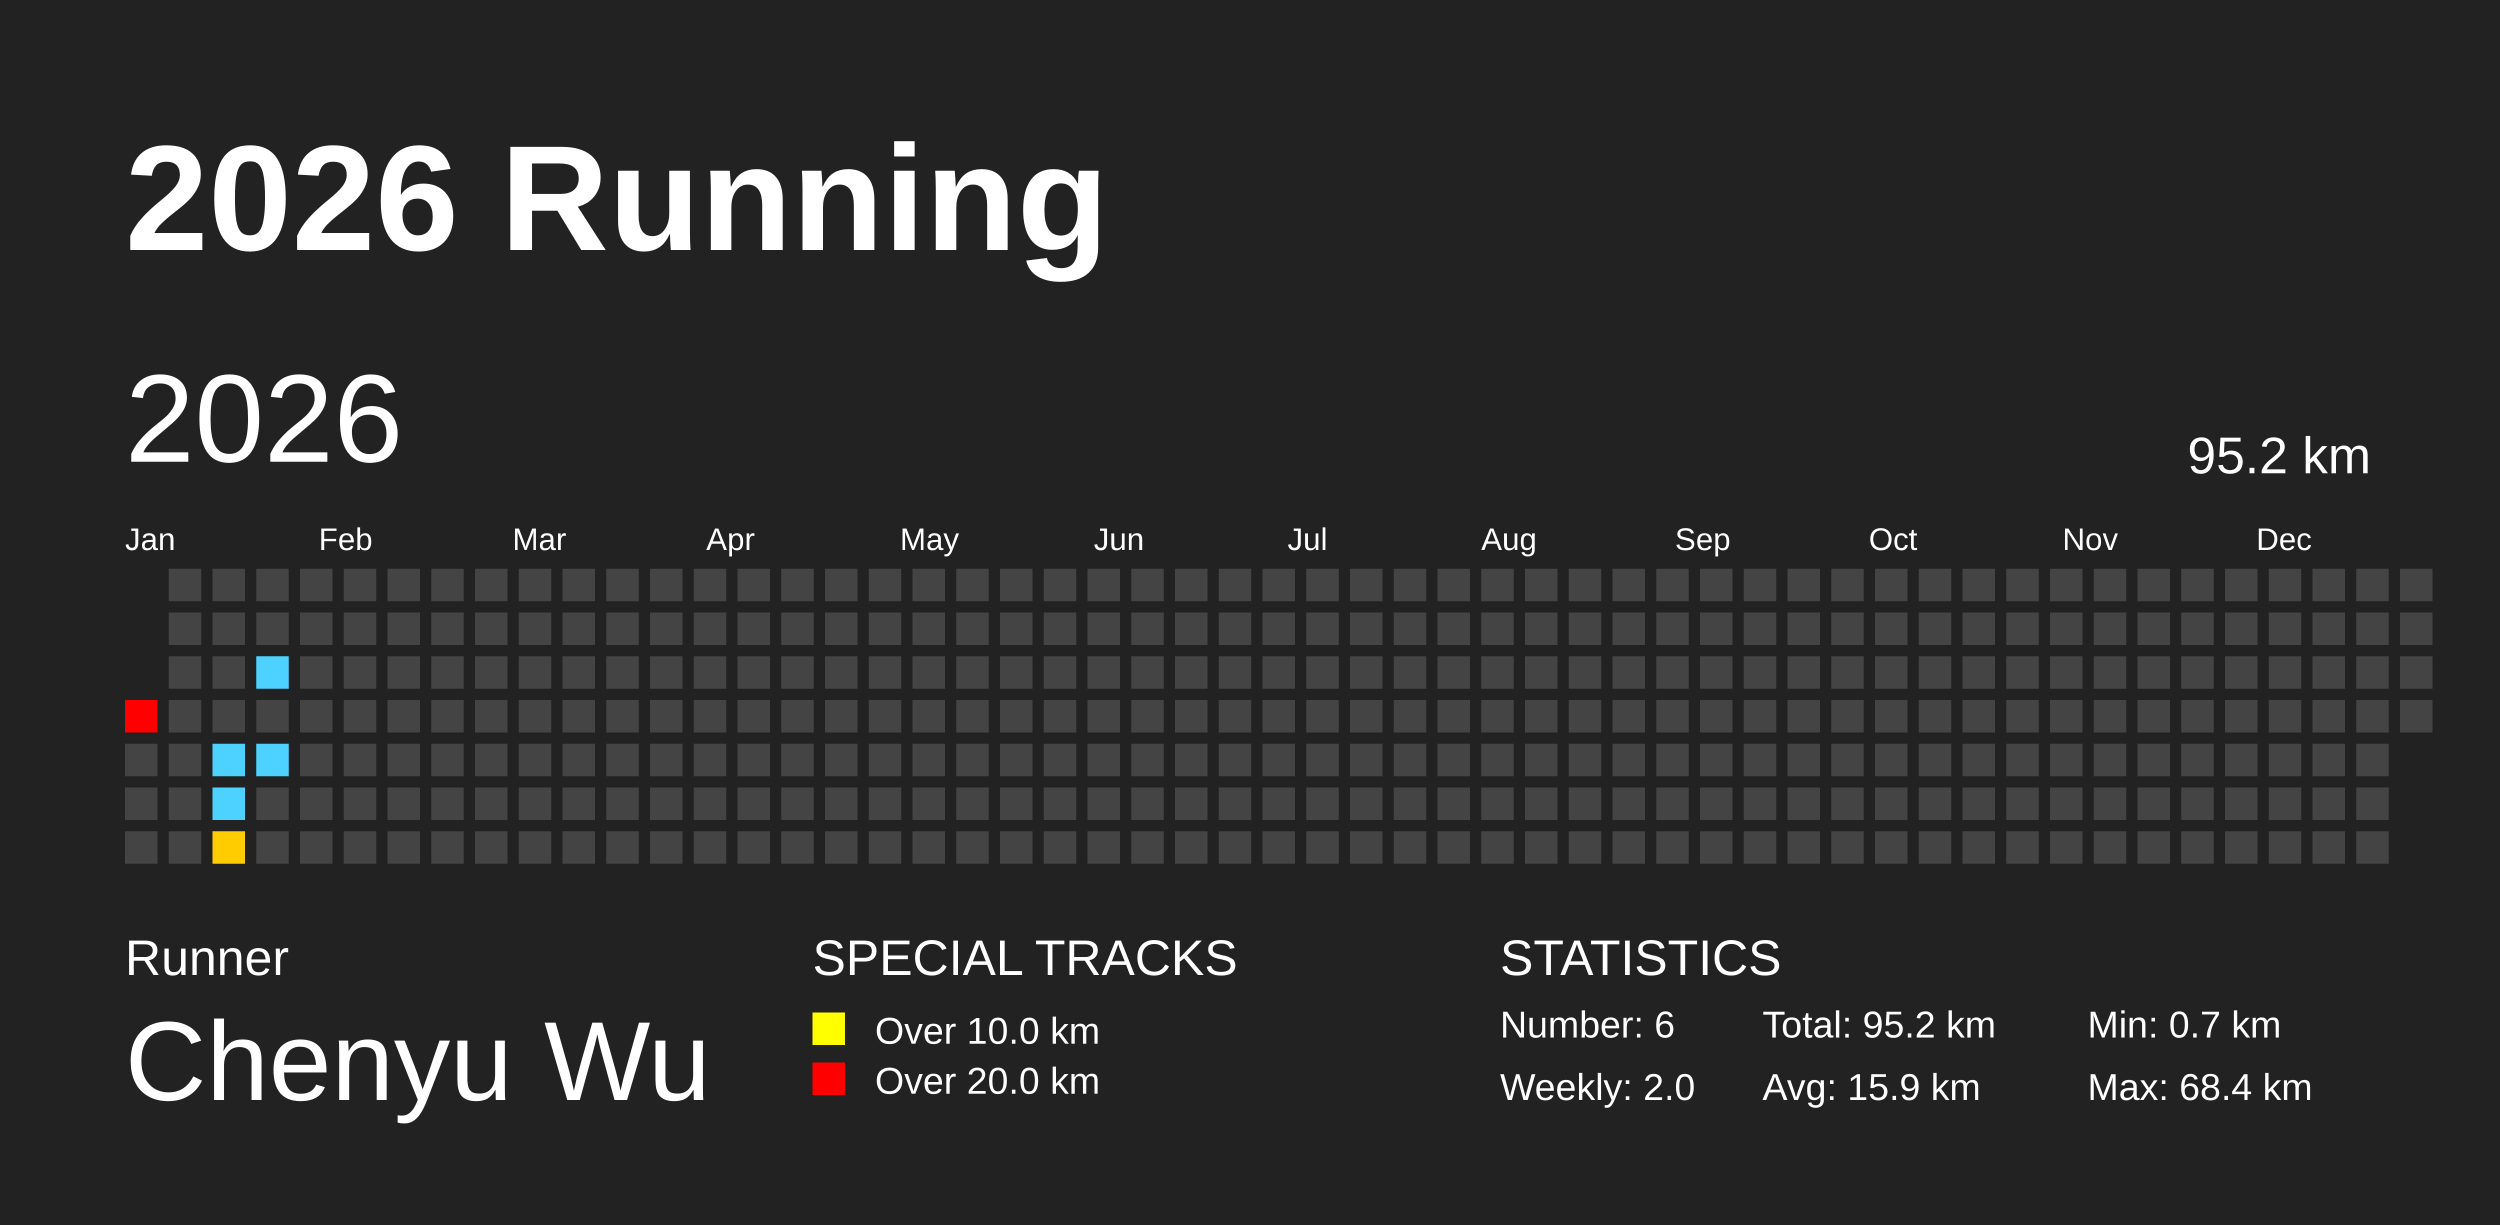
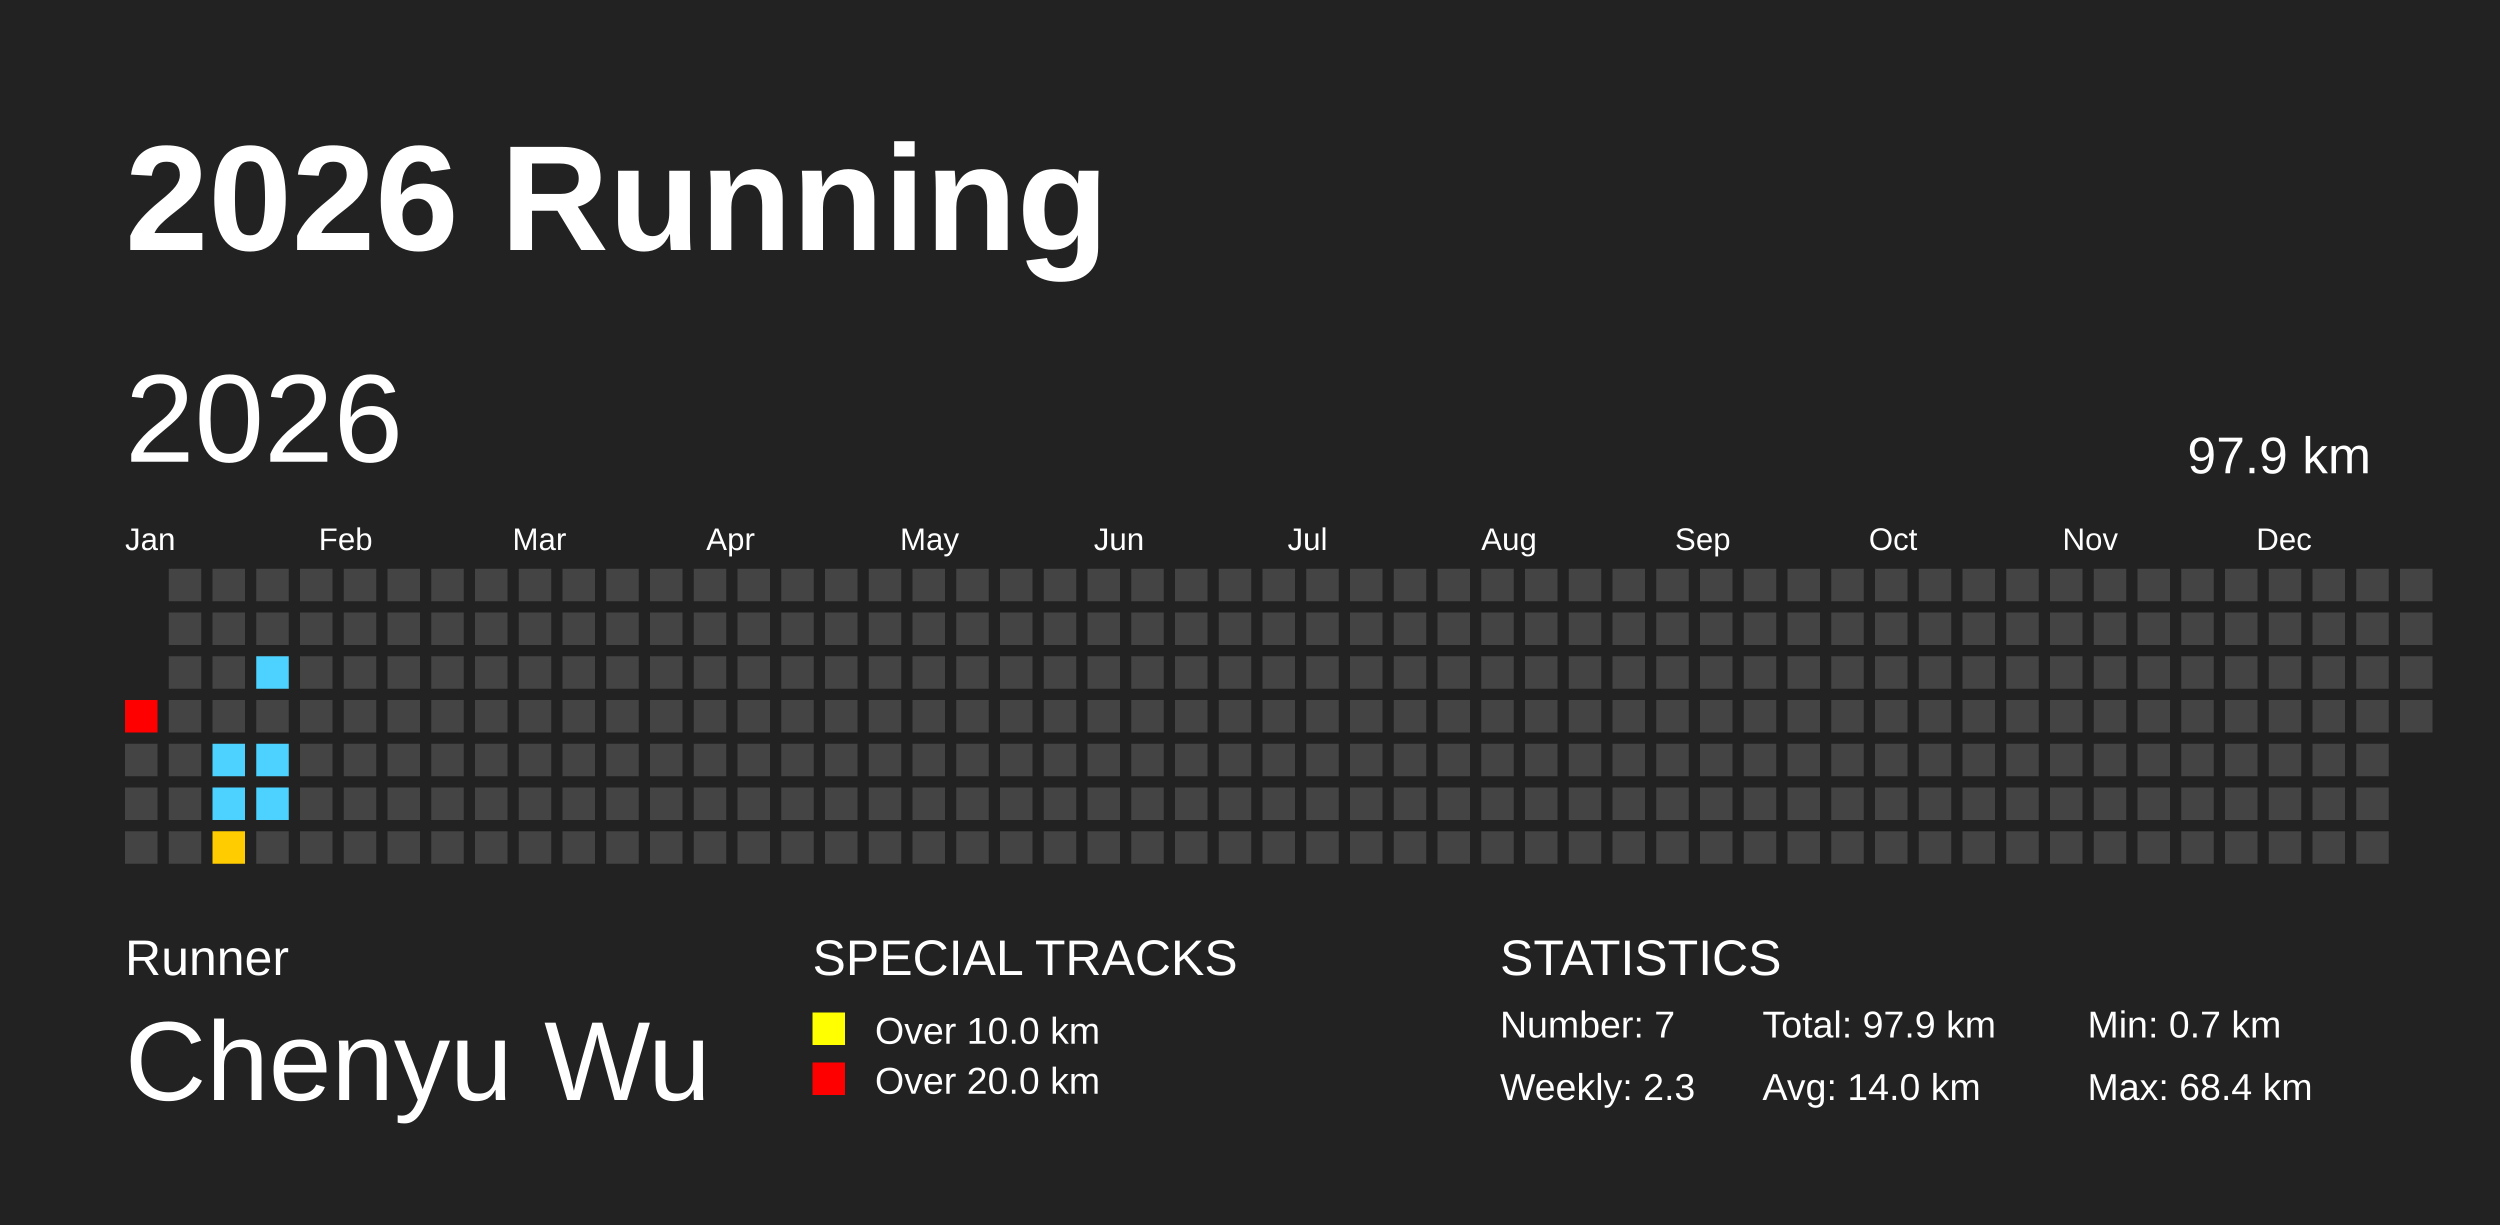
<svg xmlns="http://www.w3.org/2000/svg" baseProfile="full" height="98mm" version="1.1" viewBox="0,0,200,98" width="200mm">
  <defs />
  <rect fill="#222222" height="98" width="200" x="0" y="0" />
  <text fill="#FFFFFF" style="font-size:12px; font-family:Arial; font-weight:bold;" x="10" y="20">2026 Running</text>
  <text fill="#FFFFFF" style="font-size:4px; font-family:Arial" x="10" y="78">Runner</text>
  <text fill="#FFFFFF" style="font-size:9px; font-family:Arial" x="10" y="88">Chenyu Wu</text>
  <text fill="#FFFFFF" style="font-size:4px; font-family:Arial" x="65" y="78">SPECIAL TRACKS</text>
  <rect fill="yellow" height="2.6" width="2.6" x="65" y="81" />
  <text fill="#FFFFFF" style="font-size:3px; font-family:Arial" x="70" y="83.5">Over 10.0 km</text>
  <rect fill="red" height="2.6" width="2.6" x="65" y="85" />
  <text fill="#FFFFFF" style="font-size:3px; font-family:Arial" x="70" y="87.5">Over 20.0 km</text>
  <text fill="#FFFFFF" style="font-size:4px; font-family:Arial" x="120" y="78">STATISTICS</text>
-   <text fill="#FFFFFF" style="font-size:3px; font-family:Arial" x="120" y="83">Number: 6</text>
-   <text fill="#FFFFFF" style="font-size:3px; font-family:Arial" x="120" y="88">Weekly: 2.0</text>
-   <text fill="#FFFFFF" style="font-size:3px; font-family:Arial" x="141" y="83">Total: 95.2 km</text>
-   <text fill="#FFFFFF" style="font-size:3px; font-family:Arial" x="141" y="88">Avg: 15.9 km</text>
+   <text fill="#FFFFFF" style="font-size:3px; font-family:Arial" x="120" y="83">Number: 7</text>
+   <text fill="#FFFFFF" style="font-size:3px; font-family:Arial" x="120" y="88">Weekly: 2.3</text>
+   <text fill="#FFFFFF" style="font-size:3px; font-family:Arial" x="141" y="83">Total: 97.9 km</text>
+   <text fill="#FFFFFF" style="font-size:3px; font-family:Arial" x="141" y="88">Avg: 14.0 km</text>
  <text fill="#FFFFFF" style="font-size:3px; font-family:Arial" x="167" y="83">Min: 0.7 km</text>
  <text fill="#FFFFFF" style="font-size:3px; font-family:Arial" x="167" y="88">Max: 68.4 km</text>
  <text dominant-baseline="hanging" fill="#FFFFFF" style="font-size:10.0px; font-family:Arial;" x="10" y="30">2026</text>
-   <text dominant-baseline="hanging" fill="#FFFFFF" style="font-size:4.125px; font-family:Arial;" x="175" y="35">95.2 km</text>
+   <text dominant-baseline="hanging" fill="#FFFFFF" style="font-size:4.125px; font-family:Arial;" x="175" y="35">97.9 km</text>
  <text fill="#FFFFFF" style="font-size:2.5px; font-family:Arial" x="10.0" y="44">Jan</text>
  <text fill="#FFFFFF" style="font-size:2.5px; font-family:Arial" x="25.5" y="44">Feb</text>
  <text fill="#FFFFFF" style="font-size:2.5px; font-family:Arial" x="41.0" y="44">Mar</text>
  <text fill="#FFFFFF" style="font-size:2.5px; font-family:Arial" x="56.5" y="44">Apr</text>
  <text fill="#FFFFFF" style="font-size:2.5px; font-family:Arial" x="72.0" y="44">May</text>
  <text fill="#FFFFFF" style="font-size:2.5px; font-family:Arial" x="87.5" y="44">Jun</text>
  <text fill="#FFFFFF" style="font-size:2.5px; font-family:Arial" x="103.0" y="44">Jul</text>
  <text fill="#FFFFFF" style="font-size:2.5px; font-family:Arial" x="118.5" y="44">Aug</text>
  <text fill="#FFFFFF" style="font-size:2.5px; font-family:Arial" x="134.0" y="44">Sep</text>
  <text fill="#FFFFFF" style="font-size:2.5px; font-family:Arial" x="149.5" y="44">Oct</text>
  <text fill="#FFFFFF" style="font-size:2.5px; font-family:Arial" x="165.0" y="44">Nov</text>
  <text fill="#FFFFFF" style="font-size:2.5px; font-family:Arial" x="180.5" y="44">Dec</text>
  <rect fill="red" height="2.6" width="2.6" x="10.0" y="56.0" />
  <rect fill="#444444" height="2.6" width="2.6" x="10.0" y="59.5" />
  <rect fill="#444444" height="2.6" width="2.6" x="10.0" y="63.0" />
  <rect fill="#444444" height="2.6" width="2.6" x="10.0" y="66.5" />
  <rect fill="#444444" height="2.6" width="2.6" x="13.5" y="45.5" />
  <rect fill="#444444" height="2.6" width="2.6" x="13.5" y="49.0" />
  <rect fill="#444444" height="2.6" width="2.6" x="13.5" y="52.5" />
  <rect fill="#444444" height="2.6" width="2.6" x="13.5" y="56.0" />
  <rect fill="#444444" height="2.6" width="2.6" x="13.5" y="59.5" />
  <rect fill="#444444" height="2.6" width="2.6" x="13.5" y="63.0" />
  <rect fill="#444444" height="2.6" width="2.6" x="13.5" y="66.5" />
  <rect fill="#444444" height="2.6" width="2.6" x="17.0" y="45.5" />
  <rect fill="#444444" height="2.6" width="2.6" x="17.0" y="49.0" />
  <rect fill="#444444" height="2.6" width="2.6" x="17.0" y="52.5" />
  <rect fill="#444444" height="2.6" width="2.6" x="17.0" y="56.0" />
  <rect fill="#4dd2ff" height="2.6" width="2.6" x="17.0" y="59.5" />
  <rect fill="#4dd2ff" height="2.6" width="2.6" x="17.0" y="63.0" />
  <rect fill="#ffcc00" height="2.6" width="2.6" x="17.0" y="66.5" />
  <rect fill="#444444" height="2.6" width="2.6" x="20.5" y="45.5" />
  <rect fill="#444444" height="2.6" width="2.6" x="20.5" y="49.0" />
  <rect fill="#4dd2ff" height="2.6" width="2.6" x="20.5" y="52.5" />
  <rect fill="#444444" height="2.6" width="2.6" x="20.5" y="56.0" />
  <rect fill="#4dd2ff" height="2.6" width="2.6" x="20.5" y="59.5" />
-   <rect fill="#444444" height="2.6" width="2.6" x="20.5" y="63.0" />
+   <rect fill="#4dd2ff" height="2.6" width="2.6" x="20.5" y="63.0" />
  <rect fill="#444444" height="2.6" width="2.6" x="20.5" y="66.5" />
  <rect fill="#444444" height="2.6" width="2.6" x="24.0" y="45.5" />
  <rect fill="#444444" height="2.6" width="2.6" x="24.0" y="49.0" />
  <rect fill="#444444" height="2.6" width="2.6" x="24.0" y="52.5" />
  <rect fill="#444444" height="2.6" width="2.6" x="24.0" y="56.0" />
  <rect fill="#444444" height="2.6" width="2.6" x="24.0" y="59.5" />
  <rect fill="#444444" height="2.6" width="2.6" x="24.0" y="63.0" />
  <rect fill="#444444" height="2.6" width="2.6" x="24.0" y="66.5" />
  <rect fill="#444444" height="2.6" width="2.6" x="27.5" y="45.5" />
  <rect fill="#444444" height="2.6" width="2.6" x="27.5" y="49.0" />
  <rect fill="#444444" height="2.6" width="2.6" x="27.5" y="52.5" />
  <rect fill="#444444" height="2.6" width="2.6" x="27.5" y="56.0" />
  <rect fill="#444444" height="2.6" width="2.6" x="27.5" y="59.5" />
  <rect fill="#444444" height="2.6" width="2.6" x="27.5" y="63.0" />
  <rect fill="#444444" height="2.6" width="2.6" x="27.5" y="66.5" />
  <rect fill="#444444" height="2.6" width="2.6" x="31.0" y="45.5" />
  <rect fill="#444444" height="2.6" width="2.6" x="31.0" y="49.0" />
  <rect fill="#444444" height="2.6" width="2.6" x="31.0" y="52.5" />
  <rect fill="#444444" height="2.6" width="2.6" x="31.0" y="56.0" />
  <rect fill="#444444" height="2.6" width="2.6" x="31.0" y="59.5" />
  <rect fill="#444444" height="2.6" width="2.6" x="31.0" y="63.0" />
  <rect fill="#444444" height="2.6" width="2.6" x="31.0" y="66.5" />
  <rect fill="#444444" height="2.6" width="2.6" x="34.5" y="45.5" />
  <rect fill="#444444" height="2.6" width="2.6" x="34.5" y="49.0" />
  <rect fill="#444444" height="2.6" width="2.6" x="34.5" y="52.5" />
  <rect fill="#444444" height="2.6" width="2.6" x="34.5" y="56.0" />
  <rect fill="#444444" height="2.6" width="2.6" x="34.5" y="59.5" />
  <rect fill="#444444" height="2.6" width="2.6" x="34.5" y="63.0" />
  <rect fill="#444444" height="2.6" width="2.6" x="34.5" y="66.5" />
  <rect fill="#444444" height="2.6" width="2.6" x="38.0" y="45.5" />
  <rect fill="#444444" height="2.6" width="2.6" x="38.0" y="49.0" />
  <rect fill="#444444" height="2.6" width="2.6" x="38.0" y="52.5" />
  <rect fill="#444444" height="2.6" width="2.6" x="38.0" y="56.0" />
  <rect fill="#444444" height="2.6" width="2.6" x="38.0" y="59.5" />
  <rect fill="#444444" height="2.6" width="2.6" x="38.0" y="63.0" />
  <rect fill="#444444" height="2.6" width="2.6" x="38.0" y="66.5" />
  <rect fill="#444444" height="2.6" width="2.6" x="41.5" y="45.5" />
  <rect fill="#444444" height="2.6" width="2.6" x="41.5" y="49.0" />
  <rect fill="#444444" height="2.6" width="2.6" x="41.5" y="52.5" />
  <rect fill="#444444" height="2.6" width="2.6" x="41.5" y="56.0" />
  <rect fill="#444444" height="2.6" width="2.6" x="41.5" y="59.5" />
  <rect fill="#444444" height="2.6" width="2.6" x="41.5" y="63.0" />
  <rect fill="#444444" height="2.6" width="2.6" x="41.5" y="66.5" />
  <rect fill="#444444" height="2.6" width="2.6" x="45.0" y="45.5" />
  <rect fill="#444444" height="2.6" width="2.6" x="45.0" y="49.0" />
  <rect fill="#444444" height="2.6" width="2.6" x="45.0" y="52.5" />
  <rect fill="#444444" height="2.6" width="2.6" x="45.0" y="56.0" />
  <rect fill="#444444" height="2.6" width="2.6" x="45.0" y="59.5" />
  <rect fill="#444444" height="2.6" width="2.6" x="45.0" y="63.0" />
  <rect fill="#444444" height="2.6" width="2.6" x="45.0" y="66.5" />
  <rect fill="#444444" height="2.6" width="2.6" x="48.5" y="45.5" />
  <rect fill="#444444" height="2.6" width="2.6" x="48.5" y="49.0" />
  <rect fill="#444444" height="2.6" width="2.6" x="48.5" y="52.5" />
  <rect fill="#444444" height="2.6" width="2.6" x="48.5" y="56.0" />
  <rect fill="#444444" height="2.6" width="2.6" x="48.5" y="59.5" />
  <rect fill="#444444" height="2.6" width="2.6" x="48.5" y="63.0" />
  <rect fill="#444444" height="2.6" width="2.6" x="48.5" y="66.5" />
  <rect fill="#444444" height="2.6" width="2.6" x="52.0" y="45.5" />
  <rect fill="#444444" height="2.6" width="2.6" x="52.0" y="49.0" />
  <rect fill="#444444" height="2.6" width="2.6" x="52.0" y="52.5" />
  <rect fill="#444444" height="2.6" width="2.6" x="52.0" y="56.0" />
  <rect fill="#444444" height="2.6" width="2.6" x="52.0" y="59.5" />
  <rect fill="#444444" height="2.6" width="2.6" x="52.0" y="63.0" />
  <rect fill="#444444" height="2.6" width="2.6" x="52.0" y="66.5" />
  <rect fill="#444444" height="2.6" width="2.6" x="55.5" y="45.5" />
  <rect fill="#444444" height="2.6" width="2.6" x="55.5" y="49.0" />
  <rect fill="#444444" height="2.6" width="2.6" x="55.5" y="52.5" />
  <rect fill="#444444" height="2.6" width="2.6" x="55.5" y="56.0" />
  <rect fill="#444444" height="2.6" width="2.6" x="55.5" y="59.5" />
  <rect fill="#444444" height="2.6" width="2.6" x="55.5" y="63.0" />
  <rect fill="#444444" height="2.6" width="2.6" x="55.5" y="66.5" />
  <rect fill="#444444" height="2.6" width="2.6" x="59.0" y="45.5" />
  <rect fill="#444444" height="2.6" width="2.6" x="59.0" y="49.0" />
  <rect fill="#444444" height="2.6" width="2.6" x="59.0" y="52.5" />
  <rect fill="#444444" height="2.6" width="2.6" x="59.0" y="56.0" />
  <rect fill="#444444" height="2.6" width="2.6" x="59.0" y="59.5" />
  <rect fill="#444444" height="2.6" width="2.6" x="59.0" y="63.0" />
  <rect fill="#444444" height="2.6" width="2.6" x="59.0" y="66.5" />
  <rect fill="#444444" height="2.6" width="2.6" x="62.5" y="45.5" />
  <rect fill="#444444" height="2.6" width="2.6" x="62.5" y="49.0" />
  <rect fill="#444444" height="2.6" width="2.6" x="62.5" y="52.5" />
  <rect fill="#444444" height="2.6" width="2.6" x="62.5" y="56.0" />
  <rect fill="#444444" height="2.6" width="2.6" x="62.5" y="59.5" />
  <rect fill="#444444" height="2.6" width="2.6" x="62.5" y="63.0" />
  <rect fill="#444444" height="2.6" width="2.6" x="62.5" y="66.5" />
  <rect fill="#444444" height="2.6" width="2.6" x="66.0" y="45.5" />
  <rect fill="#444444" height="2.6" width="2.6" x="66.0" y="49.0" />
  <rect fill="#444444" height="2.6" width="2.6" x="66.0" y="52.5" />
  <rect fill="#444444" height="2.6" width="2.6" x="66.0" y="56.0" />
  <rect fill="#444444" height="2.6" width="2.6" x="66.0" y="59.5" />
  <rect fill="#444444" height="2.6" width="2.6" x="66.0" y="63.0" />
  <rect fill="#444444" height="2.6" width="2.6" x="66.0" y="66.5" />
  <rect fill="#444444" height="2.6" width="2.6" x="69.5" y="45.5" />
  <rect fill="#444444" height="2.6" width="2.6" x="69.5" y="49.0" />
  <rect fill="#444444" height="2.6" width="2.6" x="69.5" y="52.5" />
  <rect fill="#444444" height="2.6" width="2.6" x="69.5" y="56.0" />
  <rect fill="#444444" height="2.6" width="2.6" x="69.5" y="59.5" />
  <rect fill="#444444" height="2.6" width="2.6" x="69.5" y="63.0" />
  <rect fill="#444444" height="2.6" width="2.6" x="69.5" y="66.5" />
  <rect fill="#444444" height="2.6" width="2.6" x="73.0" y="45.5" />
  <rect fill="#444444" height="2.6" width="2.6" x="73.0" y="49.0" />
  <rect fill="#444444" height="2.6" width="2.6" x="73.0" y="52.5" />
  <rect fill="#444444" height="2.6" width="2.6" x="73.0" y="56.0" />
  <rect fill="#444444" height="2.6" width="2.6" x="73.0" y="59.5" />
  <rect fill="#444444" height="2.6" width="2.6" x="73.0" y="63.0" />
  <rect fill="#444444" height="2.6" width="2.6" x="73.0" y="66.5" />
  <rect fill="#444444" height="2.6" width="2.6" x="76.5" y="45.5" />
  <rect fill="#444444" height="2.6" width="2.6" x="76.5" y="49.0" />
  <rect fill="#444444" height="2.6" width="2.6" x="76.5" y="52.5" />
  <rect fill="#444444" height="2.6" width="2.6" x="76.5" y="56.0" />
  <rect fill="#444444" height="2.6" width="2.6" x="76.5" y="59.5" />
  <rect fill="#444444" height="2.6" width="2.6" x="76.5" y="63.0" />
  <rect fill="#444444" height="2.6" width="2.6" x="76.5" y="66.5" />
  <rect fill="#444444" height="2.6" width="2.6" x="80.0" y="45.5" />
  <rect fill="#444444" height="2.6" width="2.6" x="80.0" y="49.0" />
  <rect fill="#444444" height="2.6" width="2.6" x="80.0" y="52.5" />
  <rect fill="#444444" height="2.6" width="2.6" x="80.0" y="56.0" />
  <rect fill="#444444" height="2.6" width="2.6" x="80.0" y="59.5" />
  <rect fill="#444444" height="2.6" width="2.6" x="80.0" y="63.0" />
  <rect fill="#444444" height="2.6" width="2.6" x="80.0" y="66.5" />
  <rect fill="#444444" height="2.6" width="2.6" x="83.5" y="45.5" />
  <rect fill="#444444" height="2.6" width="2.6" x="83.5" y="49.0" />
  <rect fill="#444444" height="2.6" width="2.6" x="83.5" y="52.5" />
  <rect fill="#444444" height="2.6" width="2.6" x="83.5" y="56.0" />
  <rect fill="#444444" height="2.6" width="2.6" x="83.5" y="59.5" />
  <rect fill="#444444" height="2.6" width="2.6" x="83.5" y="63.0" />
  <rect fill="#444444" height="2.6" width="2.6" x="83.5" y="66.5" />
  <rect fill="#444444" height="2.6" width="2.6" x="87.0" y="45.5" />
  <rect fill="#444444" height="2.6" width="2.6" x="87.0" y="49.0" />
  <rect fill="#444444" height="2.6" width="2.6" x="87.0" y="52.5" />
  <rect fill="#444444" height="2.6" width="2.6" x="87.0" y="56.0" />
  <rect fill="#444444" height="2.6" width="2.6" x="87.0" y="59.5" />
  <rect fill="#444444" height="2.6" width="2.6" x="87.0" y="63.0" />
  <rect fill="#444444" height="2.6" width="2.6" x="87.0" y="66.5" />
  <rect fill="#444444" height="2.6" width="2.6" x="90.5" y="45.5" />
  <rect fill="#444444" height="2.6" width="2.6" x="90.5" y="49.0" />
  <rect fill="#444444" height="2.6" width="2.6" x="90.5" y="52.5" />
  <rect fill="#444444" height="2.6" width="2.6" x="90.5" y="56.0" />
  <rect fill="#444444" height="2.6" width="2.6" x="90.5" y="59.5" />
  <rect fill="#444444" height="2.6" width="2.6" x="90.5" y="63.0" />
  <rect fill="#444444" height="2.6" width="2.6" x="90.5" y="66.5" />
  <rect fill="#444444" height="2.6" width="2.6" x="94.0" y="45.5" />
  <rect fill="#444444" height="2.6" width="2.6" x="94.0" y="49.0" />
  <rect fill="#444444" height="2.6" width="2.6" x="94.0" y="52.5" />
  <rect fill="#444444" height="2.6" width="2.6" x="94.0" y="56.0" />
  <rect fill="#444444" height="2.6" width="2.6" x="94.0" y="59.5" />
  <rect fill="#444444" height="2.6" width="2.6" x="94.0" y="63.0" />
  <rect fill="#444444" height="2.6" width="2.6" x="94.0" y="66.5" />
  <rect fill="#444444" height="2.6" width="2.6" x="97.5" y="45.5" />
  <rect fill="#444444" height="2.6" width="2.6" x="97.5" y="49.0" />
  <rect fill="#444444" height="2.6" width="2.6" x="97.5" y="52.5" />
  <rect fill="#444444" height="2.6" width="2.6" x="97.5" y="56.0" />
  <rect fill="#444444" height="2.6" width="2.6" x="97.5" y="59.5" />
  <rect fill="#444444" height="2.6" width="2.6" x="97.5" y="63.0" />
  <rect fill="#444444" height="2.6" width="2.6" x="97.5" y="66.5" />
  <rect fill="#444444" height="2.6" width="2.6" x="101.0" y="45.5" />
  <rect fill="#444444" height="2.6" width="2.6" x="101.0" y="49.0" />
  <rect fill="#444444" height="2.6" width="2.6" x="101.0" y="52.5" />
  <rect fill="#444444" height="2.6" width="2.6" x="101.0" y="56.0" />
  <rect fill="#444444" height="2.6" width="2.6" x="101.0" y="59.5" />
  <rect fill="#444444" height="2.6" width="2.6" x="101.0" y="63.0" />
  <rect fill="#444444" height="2.6" width="2.6" x="101.0" y="66.5" />
  <rect fill="#444444" height="2.6" width="2.6" x="104.5" y="45.5" />
  <rect fill="#444444" height="2.6" width="2.6" x="104.5" y="49.0" />
  <rect fill="#444444" height="2.6" width="2.6" x="104.5" y="52.5" />
  <rect fill="#444444" height="2.6" width="2.6" x="104.5" y="56.0" />
  <rect fill="#444444" height="2.6" width="2.6" x="104.5" y="59.5" />
  <rect fill="#444444" height="2.6" width="2.6" x="104.5" y="63.0" />
  <rect fill="#444444" height="2.6" width="2.6" x="104.5" y="66.5" />
  <rect fill="#444444" height="2.6" width="2.6" x="108.0" y="45.5" />
  <rect fill="#444444" height="2.6" width="2.6" x="108.0" y="49.0" />
  <rect fill="#444444" height="2.6" width="2.6" x="108.0" y="52.5" />
  <rect fill="#444444" height="2.6" width="2.6" x="108.0" y="56.0" />
  <rect fill="#444444" height="2.6" width="2.6" x="108.0" y="59.5" />
  <rect fill="#444444" height="2.6" width="2.6" x="108.0" y="63.0" />
  <rect fill="#444444" height="2.6" width="2.6" x="108.0" y="66.5" />
  <rect fill="#444444" height="2.6" width="2.6" x="111.5" y="45.5" />
  <rect fill="#444444" height="2.6" width="2.6" x="111.5" y="49.0" />
  <rect fill="#444444" height="2.6" width="2.6" x="111.5" y="52.5" />
  <rect fill="#444444" height="2.6" width="2.6" x="111.5" y="56.0" />
  <rect fill="#444444" height="2.6" width="2.6" x="111.5" y="59.5" />
  <rect fill="#444444" height="2.6" width="2.6" x="111.5" y="63.0" />
  <rect fill="#444444" height="2.6" width="2.6" x="111.5" y="66.5" />
  <rect fill="#444444" height="2.6" width="2.6" x="115.0" y="45.5" />
  <rect fill="#444444" height="2.6" width="2.6" x="115.0" y="49.0" />
  <rect fill="#444444" height="2.6" width="2.6" x="115.0" y="52.5" />
  <rect fill="#444444" height="2.6" width="2.6" x="115.0" y="56.0" />
  <rect fill="#444444" height="2.6" width="2.6" x="115.0" y="59.5" />
  <rect fill="#444444" height="2.6" width="2.6" x="115.0" y="63.0" />
  <rect fill="#444444" height="2.6" width="2.6" x="115.0" y="66.5" />
  <rect fill="#444444" height="2.6" width="2.6" x="118.5" y="45.5" />
  <rect fill="#444444" height="2.6" width="2.6" x="118.5" y="49.0" />
  <rect fill="#444444" height="2.6" width="2.6" x="118.5" y="52.5" />
  <rect fill="#444444" height="2.6" width="2.6" x="118.5" y="56.0" />
  <rect fill="#444444" height="2.6" width="2.6" x="118.5" y="59.5" />
  <rect fill="#444444" height="2.6" width="2.6" x="118.5" y="63.0" />
  <rect fill="#444444" height="2.6" width="2.6" x="118.5" y="66.5" />
  <rect fill="#444444" height="2.6" width="2.6" x="122.0" y="45.5" />
  <rect fill="#444444" height="2.6" width="2.6" x="122.0" y="49.0" />
  <rect fill="#444444" height="2.6" width="2.6" x="122.0" y="52.5" />
  <rect fill="#444444" height="2.6" width="2.6" x="122.0" y="56.0" />
  <rect fill="#444444" height="2.6" width="2.6" x="122.0" y="59.5" />
  <rect fill="#444444" height="2.6" width="2.6" x="122.0" y="63.0" />
  <rect fill="#444444" height="2.6" width="2.6" x="122.0" y="66.5" />
  <rect fill="#444444" height="2.6" width="2.6" x="125.5" y="45.5" />
  <rect fill="#444444" height="2.6" width="2.6" x="125.5" y="49.0" />
  <rect fill="#444444" height="2.6" width="2.6" x="125.5" y="52.5" />
  <rect fill="#444444" height="2.6" width="2.6" x="125.5" y="56.0" />
  <rect fill="#444444" height="2.6" width="2.6" x="125.5" y="59.5" />
  <rect fill="#444444" height="2.6" width="2.6" x="125.5" y="63.0" />
  <rect fill="#444444" height="2.6" width="2.6" x="125.5" y="66.5" />
  <rect fill="#444444" height="2.6" width="2.6" x="129.0" y="45.5" />
  <rect fill="#444444" height="2.6" width="2.6" x="129.0" y="49.0" />
  <rect fill="#444444" height="2.6" width="2.6" x="129.0" y="52.5" />
  <rect fill="#444444" height="2.6" width="2.6" x="129.0" y="56.0" />
  <rect fill="#444444" height="2.6" width="2.6" x="129.0" y="59.5" />
  <rect fill="#444444" height="2.6" width="2.6" x="129.0" y="63.0" />
  <rect fill="#444444" height="2.6" width="2.6" x="129.0" y="66.5" />
  <rect fill="#444444" height="2.6" width="2.6" x="132.5" y="45.5" />
  <rect fill="#444444" height="2.6" width="2.6" x="132.5" y="49.0" />
  <rect fill="#444444" height="2.6" width="2.6" x="132.5" y="52.5" />
  <rect fill="#444444" height="2.6" width="2.6" x="132.5" y="56.0" />
  <rect fill="#444444" height="2.6" width="2.6" x="132.5" y="59.5" />
  <rect fill="#444444" height="2.6" width="2.6" x="132.5" y="63.0" />
  <rect fill="#444444" height="2.6" width="2.6" x="132.5" y="66.5" />
  <rect fill="#444444" height="2.6" width="2.6" x="136.0" y="45.5" />
  <rect fill="#444444" height="2.6" width="2.6" x="136.0" y="49.0" />
  <rect fill="#444444" height="2.6" width="2.6" x="136.0" y="52.5" />
  <rect fill="#444444" height="2.6" width="2.6" x="136.0" y="56.0" />
  <rect fill="#444444" height="2.6" width="2.6" x="136.0" y="59.5" />
  <rect fill="#444444" height="2.6" width="2.6" x="136.0" y="63.0" />
  <rect fill="#444444" height="2.6" width="2.6" x="136.0" y="66.5" />
  <rect fill="#444444" height="2.6" width="2.6" x="139.5" y="45.5" />
  <rect fill="#444444" height="2.6" width="2.6" x="139.5" y="49.0" />
  <rect fill="#444444" height="2.6" width="2.6" x="139.5" y="52.5" />
  <rect fill="#444444" height="2.6" width="2.6" x="139.5" y="56.0" />
  <rect fill="#444444" height="2.6" width="2.6" x="139.5" y="59.5" />
  <rect fill="#444444" height="2.6" width="2.6" x="139.5" y="63.0" />
  <rect fill="#444444" height="2.6" width="2.6" x="139.5" y="66.5" />
  <rect fill="#444444" height="2.6" width="2.6" x="143.0" y="45.5" />
  <rect fill="#444444" height="2.6" width="2.6" x="143.0" y="49.0" />
  <rect fill="#444444" height="2.6" width="2.6" x="143.0" y="52.5" />
  <rect fill="#444444" height="2.6" width="2.6" x="143.0" y="56.0" />
  <rect fill="#444444" height="2.6" width="2.6" x="143.0" y="59.5" />
  <rect fill="#444444" height="2.6" width="2.6" x="143.0" y="63.0" />
  <rect fill="#444444" height="2.6" width="2.6" x="143.0" y="66.5" />
  <rect fill="#444444" height="2.6" width="2.6" x="146.5" y="45.5" />
  <rect fill="#444444" height="2.6" width="2.6" x="146.5" y="49.0" />
  <rect fill="#444444" height="2.6" width="2.6" x="146.5" y="52.5" />
  <rect fill="#444444" height="2.6" width="2.6" x="146.5" y="56.0" />
  <rect fill="#444444" height="2.6" width="2.6" x="146.5" y="59.5" />
  <rect fill="#444444" height="2.6" width="2.6" x="146.5" y="63.0" />
  <rect fill="#444444" height="2.6" width="2.6" x="146.5" y="66.5" />
  <rect fill="#444444" height="2.6" width="2.6" x="150.0" y="45.5" />
  <rect fill="#444444" height="2.6" width="2.6" x="150.0" y="49.0" />
  <rect fill="#444444" height="2.6" width="2.6" x="150.0" y="52.5" />
  <rect fill="#444444" height="2.6" width="2.6" x="150.0" y="56.0" />
  <rect fill="#444444" height="2.6" width="2.6" x="150.0" y="59.5" />
  <rect fill="#444444" height="2.6" width="2.6" x="150.0" y="63.0" />
  <rect fill="#444444" height="2.6" width="2.6" x="150.0" y="66.5" />
  <rect fill="#444444" height="2.6" width="2.6" x="153.5" y="45.5" />
  <rect fill="#444444" height="2.6" width="2.6" x="153.5" y="49.0" />
  <rect fill="#444444" height="2.6" width="2.6" x="153.5" y="52.5" />
  <rect fill="#444444" height="2.6" width="2.6" x="153.5" y="56.0" />
  <rect fill="#444444" height="2.6" width="2.6" x="153.5" y="59.5" />
  <rect fill="#444444" height="2.6" width="2.6" x="153.5" y="63.0" />
  <rect fill="#444444" height="2.6" width="2.6" x="153.5" y="66.5" />
  <rect fill="#444444" height="2.6" width="2.6" x="157.0" y="45.5" />
  <rect fill="#444444" height="2.6" width="2.6" x="157.0" y="49.0" />
  <rect fill="#444444" height="2.6" width="2.6" x="157.0" y="52.5" />
  <rect fill="#444444" height="2.6" width="2.6" x="157.0" y="56.0" />
  <rect fill="#444444" height="2.6" width="2.6" x="157.0" y="59.5" />
  <rect fill="#444444" height="2.6" width="2.6" x="157.0" y="63.0" />
  <rect fill="#444444" height="2.6" width="2.6" x="157.0" y="66.5" />
  <rect fill="#444444" height="2.6" width="2.6" x="160.5" y="45.5" />
  <rect fill="#444444" height="2.6" width="2.6" x="160.5" y="49.0" />
  <rect fill="#444444" height="2.6" width="2.6" x="160.5" y="52.5" />
  <rect fill="#444444" height="2.6" width="2.6" x="160.5" y="56.0" />
  <rect fill="#444444" height="2.6" width="2.6" x="160.5" y="59.5" />
  <rect fill="#444444" height="2.6" width="2.6" x="160.5" y="63.0" />
  <rect fill="#444444" height="2.6" width="2.6" x="160.5" y="66.5" />
  <rect fill="#444444" height="2.6" width="2.6" x="164.0" y="45.5" />
  <rect fill="#444444" height="2.6" width="2.6" x="164.0" y="49.0" />
  <rect fill="#444444" height="2.6" width="2.6" x="164.0" y="52.5" />
  <rect fill="#444444" height="2.6" width="2.6" x="164.0" y="56.0" />
  <rect fill="#444444" height="2.6" width="2.6" x="164.0" y="59.5" />
  <rect fill="#444444" height="2.6" width="2.6" x="164.0" y="63.0" />
  <rect fill="#444444" height="2.6" width="2.6" x="164.0" y="66.5" />
  <rect fill="#444444" height="2.6" width="2.6" x="167.5" y="45.5" />
  <rect fill="#444444" height="2.6" width="2.6" x="167.5" y="49.0" />
  <rect fill="#444444" height="2.6" width="2.6" x="167.5" y="52.5" />
  <rect fill="#444444" height="2.6" width="2.6" x="167.5" y="56.0" />
  <rect fill="#444444" height="2.6" width="2.6" x="167.5" y="59.5" />
  <rect fill="#444444" height="2.6" width="2.6" x="167.5" y="63.0" />
  <rect fill="#444444" height="2.6" width="2.6" x="167.5" y="66.5" />
  <rect fill="#444444" height="2.6" width="2.6" x="171.0" y="45.5" />
  <rect fill="#444444" height="2.6" width="2.6" x="171.0" y="49.0" />
  <rect fill="#444444" height="2.6" width="2.6" x="171.0" y="52.5" />
  <rect fill="#444444" height="2.6" width="2.6" x="171.0" y="56.0" />
  <rect fill="#444444" height="2.6" width="2.6" x="171.0" y="59.5" />
  <rect fill="#444444" height="2.6" width="2.6" x="171.0" y="63.0" />
  <rect fill="#444444" height="2.6" width="2.6" x="171.0" y="66.5" />
  <rect fill="#444444" height="2.6" width="2.6" x="174.5" y="45.5" />
  <rect fill="#444444" height="2.6" width="2.6" x="174.5" y="49.0" />
  <rect fill="#444444" height="2.6" width="2.6" x="174.5" y="52.5" />
  <rect fill="#444444" height="2.6" width="2.6" x="174.5" y="56.0" />
  <rect fill="#444444" height="2.6" width="2.6" x="174.5" y="59.5" />
  <rect fill="#444444" height="2.6" width="2.6" x="174.5" y="63.0" />
  <rect fill="#444444" height="2.6" width="2.6" x="174.5" y="66.5" />
  <rect fill="#444444" height="2.6" width="2.6" x="178.0" y="45.5" />
  <rect fill="#444444" height="2.6" width="2.6" x="178.0" y="49.0" />
  <rect fill="#444444" height="2.6" width="2.6" x="178.0" y="52.5" />
  <rect fill="#444444" height="2.6" width="2.6" x="178.0" y="56.0" />
  <rect fill="#444444" height="2.6" width="2.6" x="178.0" y="59.5" />
  <rect fill="#444444" height="2.6" width="2.6" x="178.0" y="63.0" />
  <rect fill="#444444" height="2.6" width="2.6" x="178.0" y="66.5" />
  <rect fill="#444444" height="2.6" width="2.6" x="181.5" y="45.5" />
  <rect fill="#444444" height="2.6" width="2.6" x="181.5" y="49.0" />
  <rect fill="#444444" height="2.6" width="2.6" x="181.5" y="52.5" />
  <rect fill="#444444" height="2.6" width="2.6" x="181.5" y="56.0" />
  <rect fill="#444444" height="2.6" width="2.6" x="181.5" y="59.5" />
  <rect fill="#444444" height="2.6" width="2.6" x="181.5" y="63.0" />
  <rect fill="#444444" height="2.6" width="2.6" x="181.5" y="66.5" />
  <rect fill="#444444" height="2.6" width="2.6" x="185.0" y="45.5" />
  <rect fill="#444444" height="2.6" width="2.6" x="185.0" y="49.0" />
  <rect fill="#444444" height="2.6" width="2.6" x="185.0" y="52.5" />
  <rect fill="#444444" height="2.6" width="2.6" x="185.0" y="56.0" />
  <rect fill="#444444" height="2.6" width="2.6" x="185.0" y="59.5" />
  <rect fill="#444444" height="2.6" width="2.6" x="185.0" y="63.0" />
  <rect fill="#444444" height="2.6" width="2.6" x="185.0" y="66.5" />
  <rect fill="#444444" height="2.6" width="2.6" x="188.5" y="45.5" />
  <rect fill="#444444" height="2.6" width="2.6" x="188.5" y="49.0" />
  <rect fill="#444444" height="2.6" width="2.6" x="188.5" y="52.5" />
  <rect fill="#444444" height="2.6" width="2.6" x="188.5" y="56.0" />
  <rect fill="#444444" height="2.6" width="2.6" x="188.5" y="59.5" />
  <rect fill="#444444" height="2.6" width="2.6" x="188.5" y="63.0" />
  <rect fill="#444444" height="2.6" width="2.6" x="188.5" y="66.5" />
  <rect fill="#444444" height="2.6" width="2.6" x="192.0" y="45.5" />
  <rect fill="#444444" height="2.6" width="2.6" x="192.0" y="49.0" />
  <rect fill="#444444" height="2.6" width="2.6" x="192.0" y="52.5" />
  <rect fill="#444444" height="2.6" width="2.6" x="192.0" y="56.0" />
</svg>
